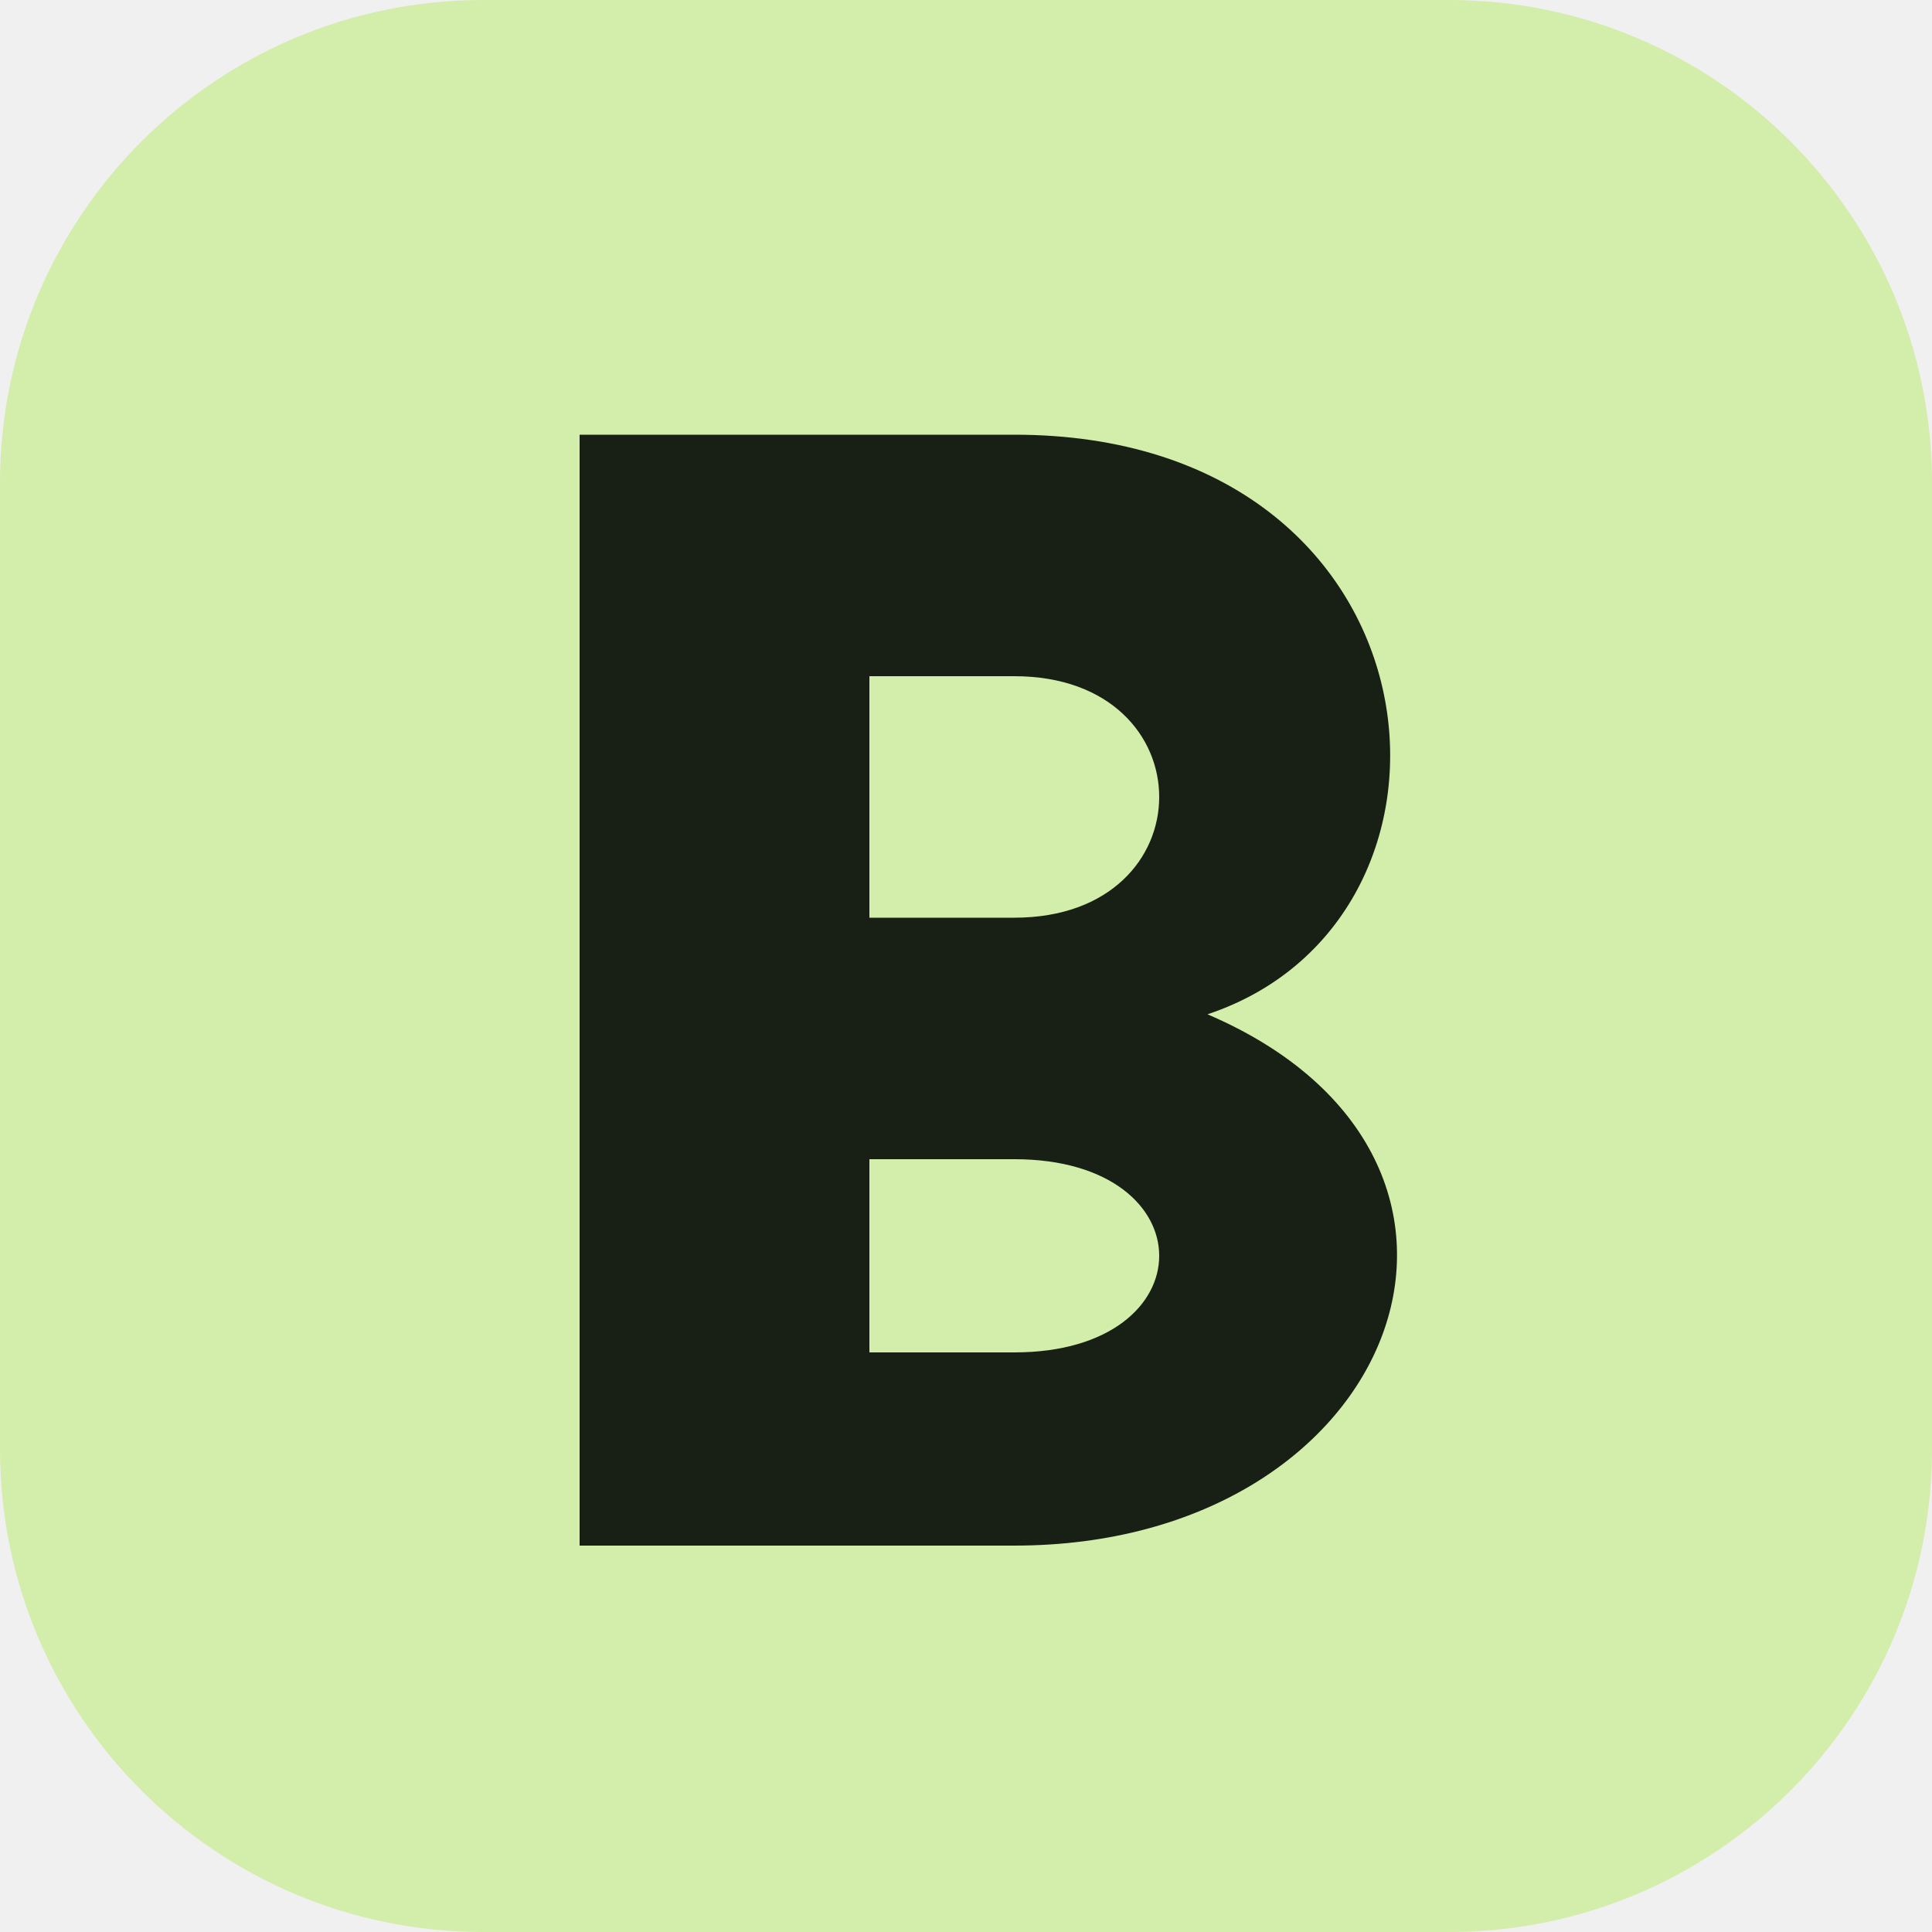
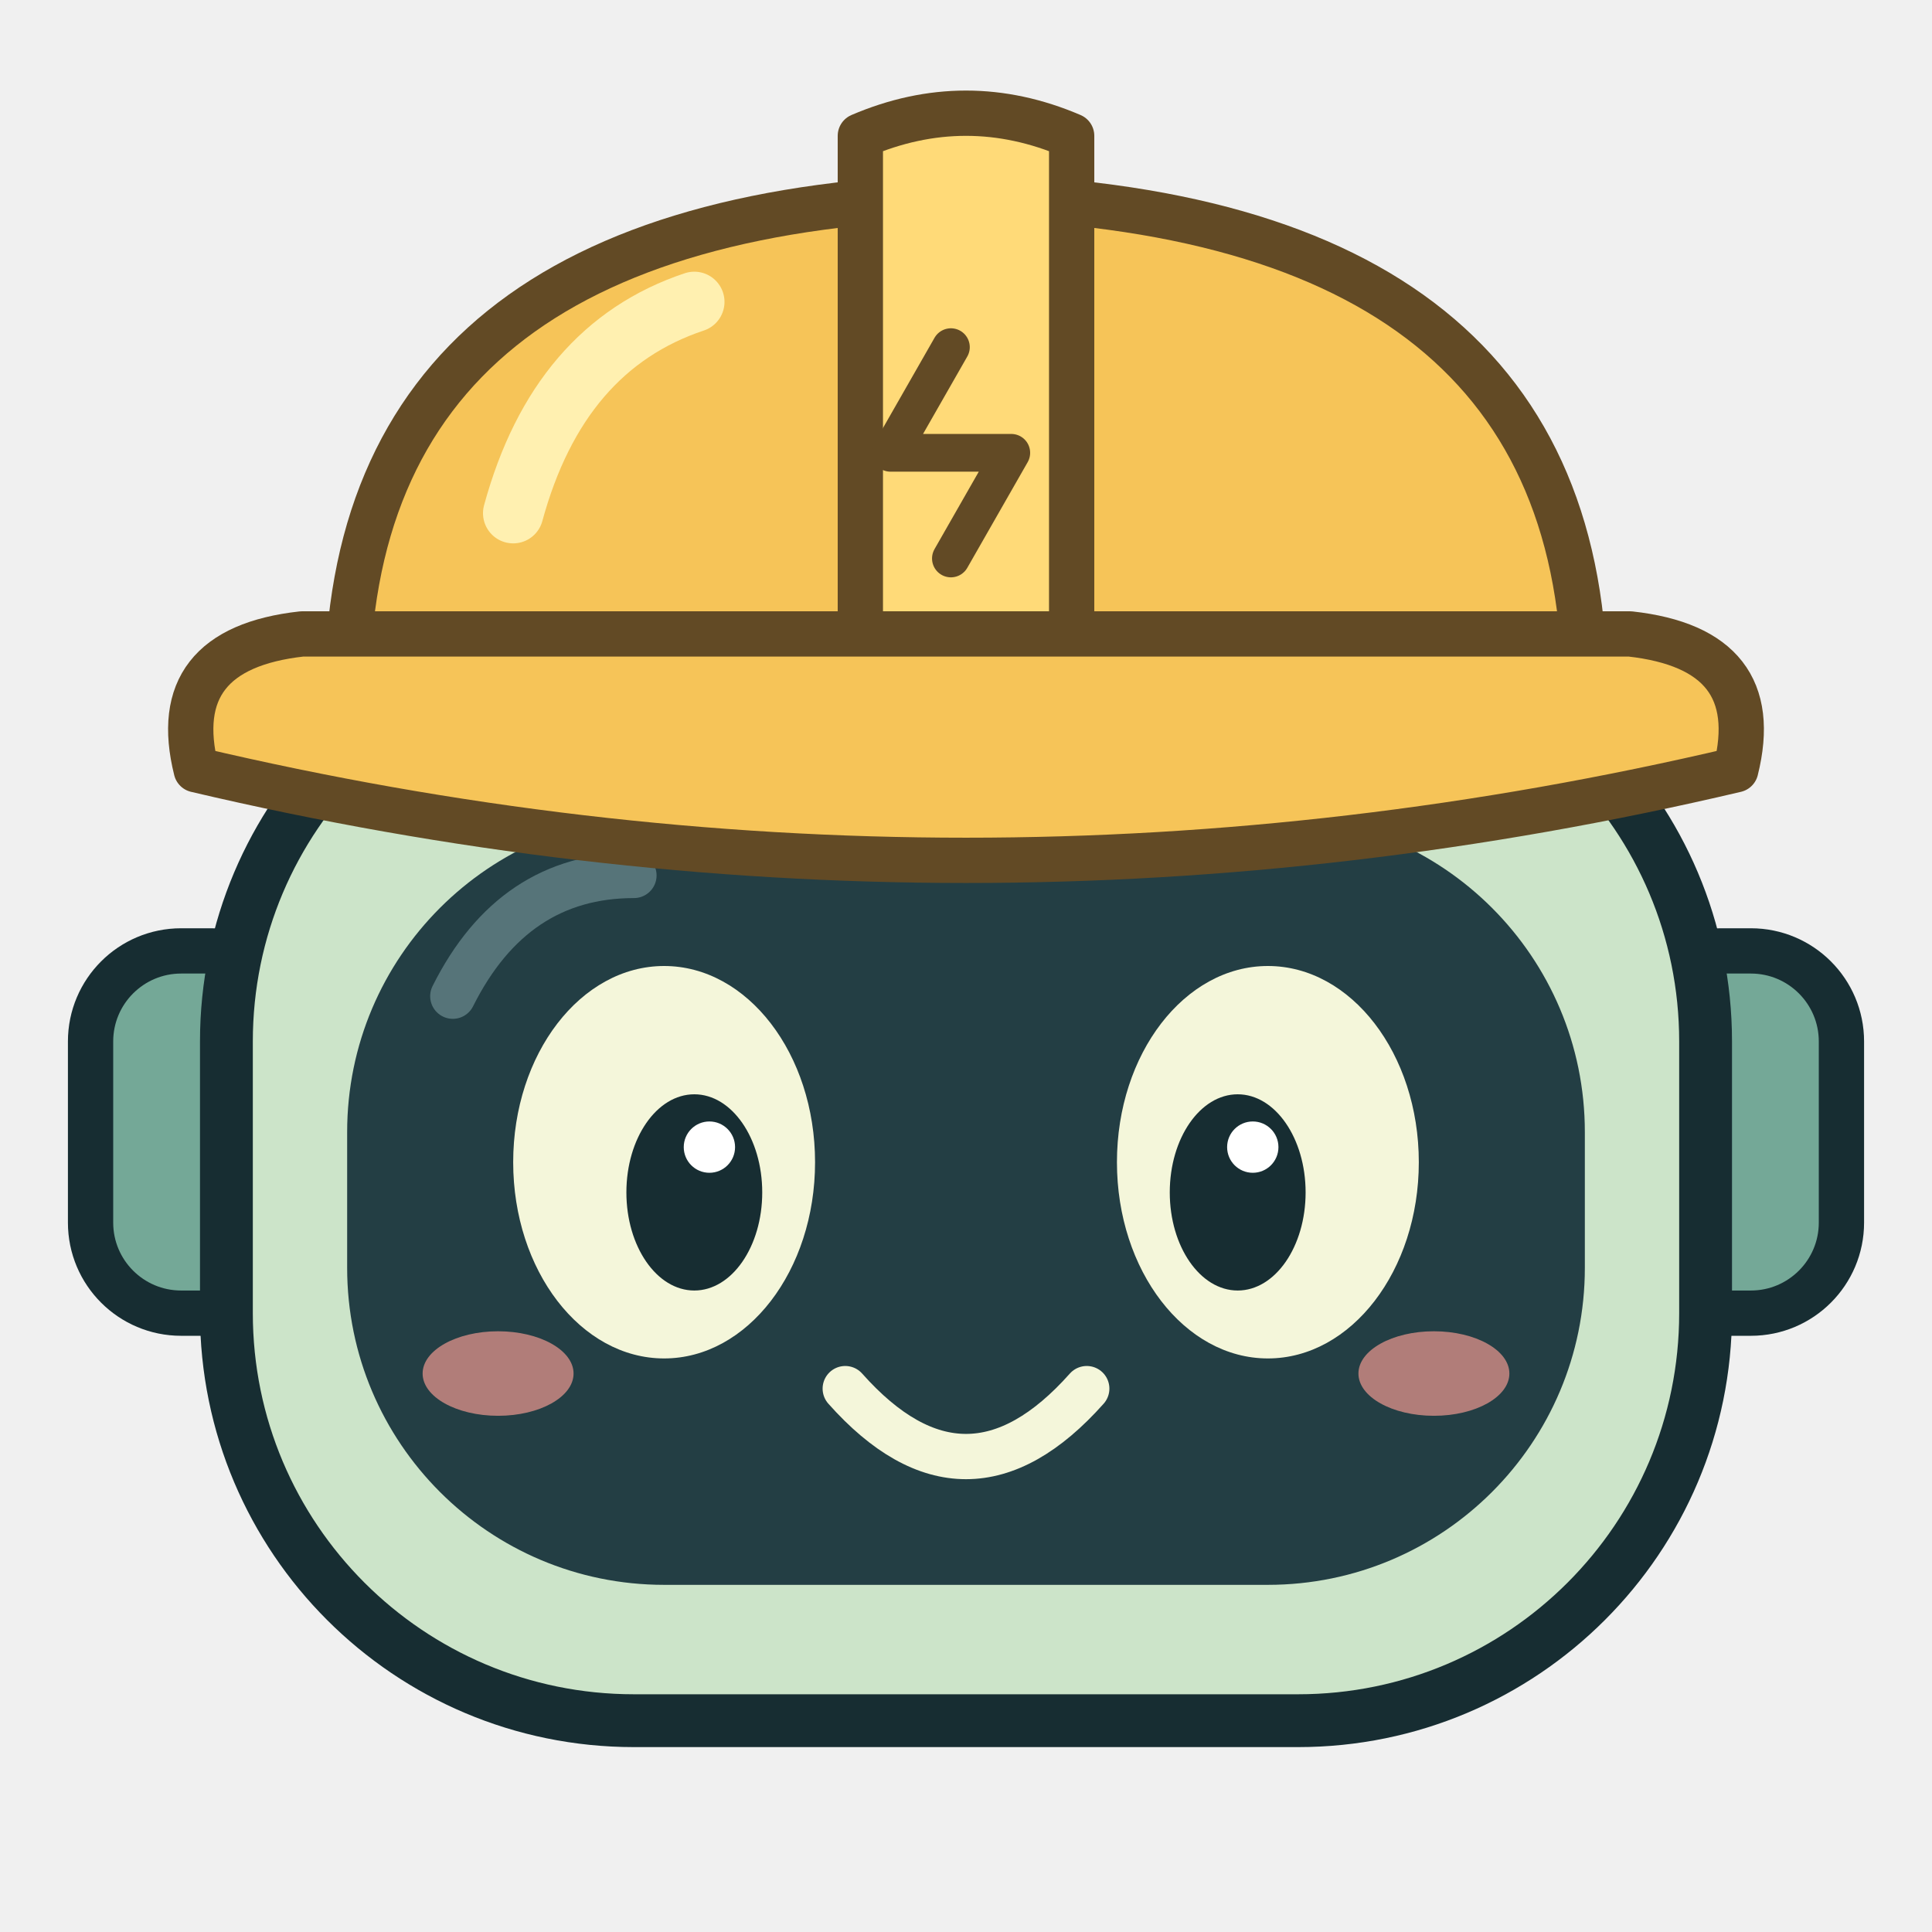
- <svg xmlns="http://www.w3.org/2000/svg" viewBox="0 0 40 40">
-   <rect width="40" height="40" rx="10" fill="#d3edab" />
-   <path d="M12 9h9c9 0 10 10 4 12 7 3 4 11-4 11h-9Zm6 5v5h3c4 0 4-5 0-5Zm0 10v4h3c4 0 4-4 0-4Z" fill="#182015" />
+ <svg xmlns="http://www.w3.org/2000/svg" viewBox="26 0 128 128" fill="none">
+   <rect x="32" y="63" width="14" height="24" rx="6" fill="#74a897" stroke="#172d32" stroke-width="3" />
+   <rect x="134" y="63" width="14" height="24" rx="6" fill="#74a897" stroke="#172d32" stroke-width="3" />
+   <rect x="41" y="42" width="98" height="72" rx="27" fill="#cce4c9" stroke="#172d32" stroke-width="3.5" />
+   <rect x="49" y="54" width="82" height="51" rx="21" fill="#233e44" />
+   <path d="M56 66q4-8 12-8" stroke="#567479" stroke-width="3" stroke-linecap="round" />
+   <ellipse cx="70" cy="77" rx="10" ry="13" fill="#f4f6da" />
+   <ellipse cx="110" cy="77" rx="10" ry="13" fill="#f4f6da" />
+   <ellipse cx="72" cy="79" rx="4.5" ry="6.5" fill="#172d32" />
+   <ellipse cx="108" cy="79" rx="4.5" ry="6.5" fill="#172d32" />
+   <circle cx="73" cy="76" r="1.7" fill="white" />
+   <circle cx="109" cy="76" r="1.7" fill="white" />
+   <ellipse cx="59" cy="91" rx="5" ry="2.8" fill="#ee9990" opacity=".7" />
+   <ellipse cx="121" cy="91" rx="5" ry="2.8" fill="#ee9990" opacity=".7" />
+   <path d="M82 92q8 9 16 0" stroke="#f4f6da" stroke-width="3" stroke-linecap="round" />
+   <g stroke="#624a25" stroke-width="3" stroke-linejoin="round">
+     <path d="M49 46q0-32 41-33 41 1 41 33" fill="#f6c458" />
+     <path d="M83 15V9q7-3 14 0v36H83z" fill="#ffda78" />
+     <path d="M46 42h88q9 1 7 9-51 12-102 0-2-8 7-9Z" fill="#f6c458" />
+     <path d="M60 34q3-11 12-14" stroke="#fff0b0" stroke-width="4" stroke-linecap="round" />
+     <path d="m89 23-4 7h8l-4 7" stroke-width="2.5" stroke-linecap="round" />
+   </g>
</svg>
